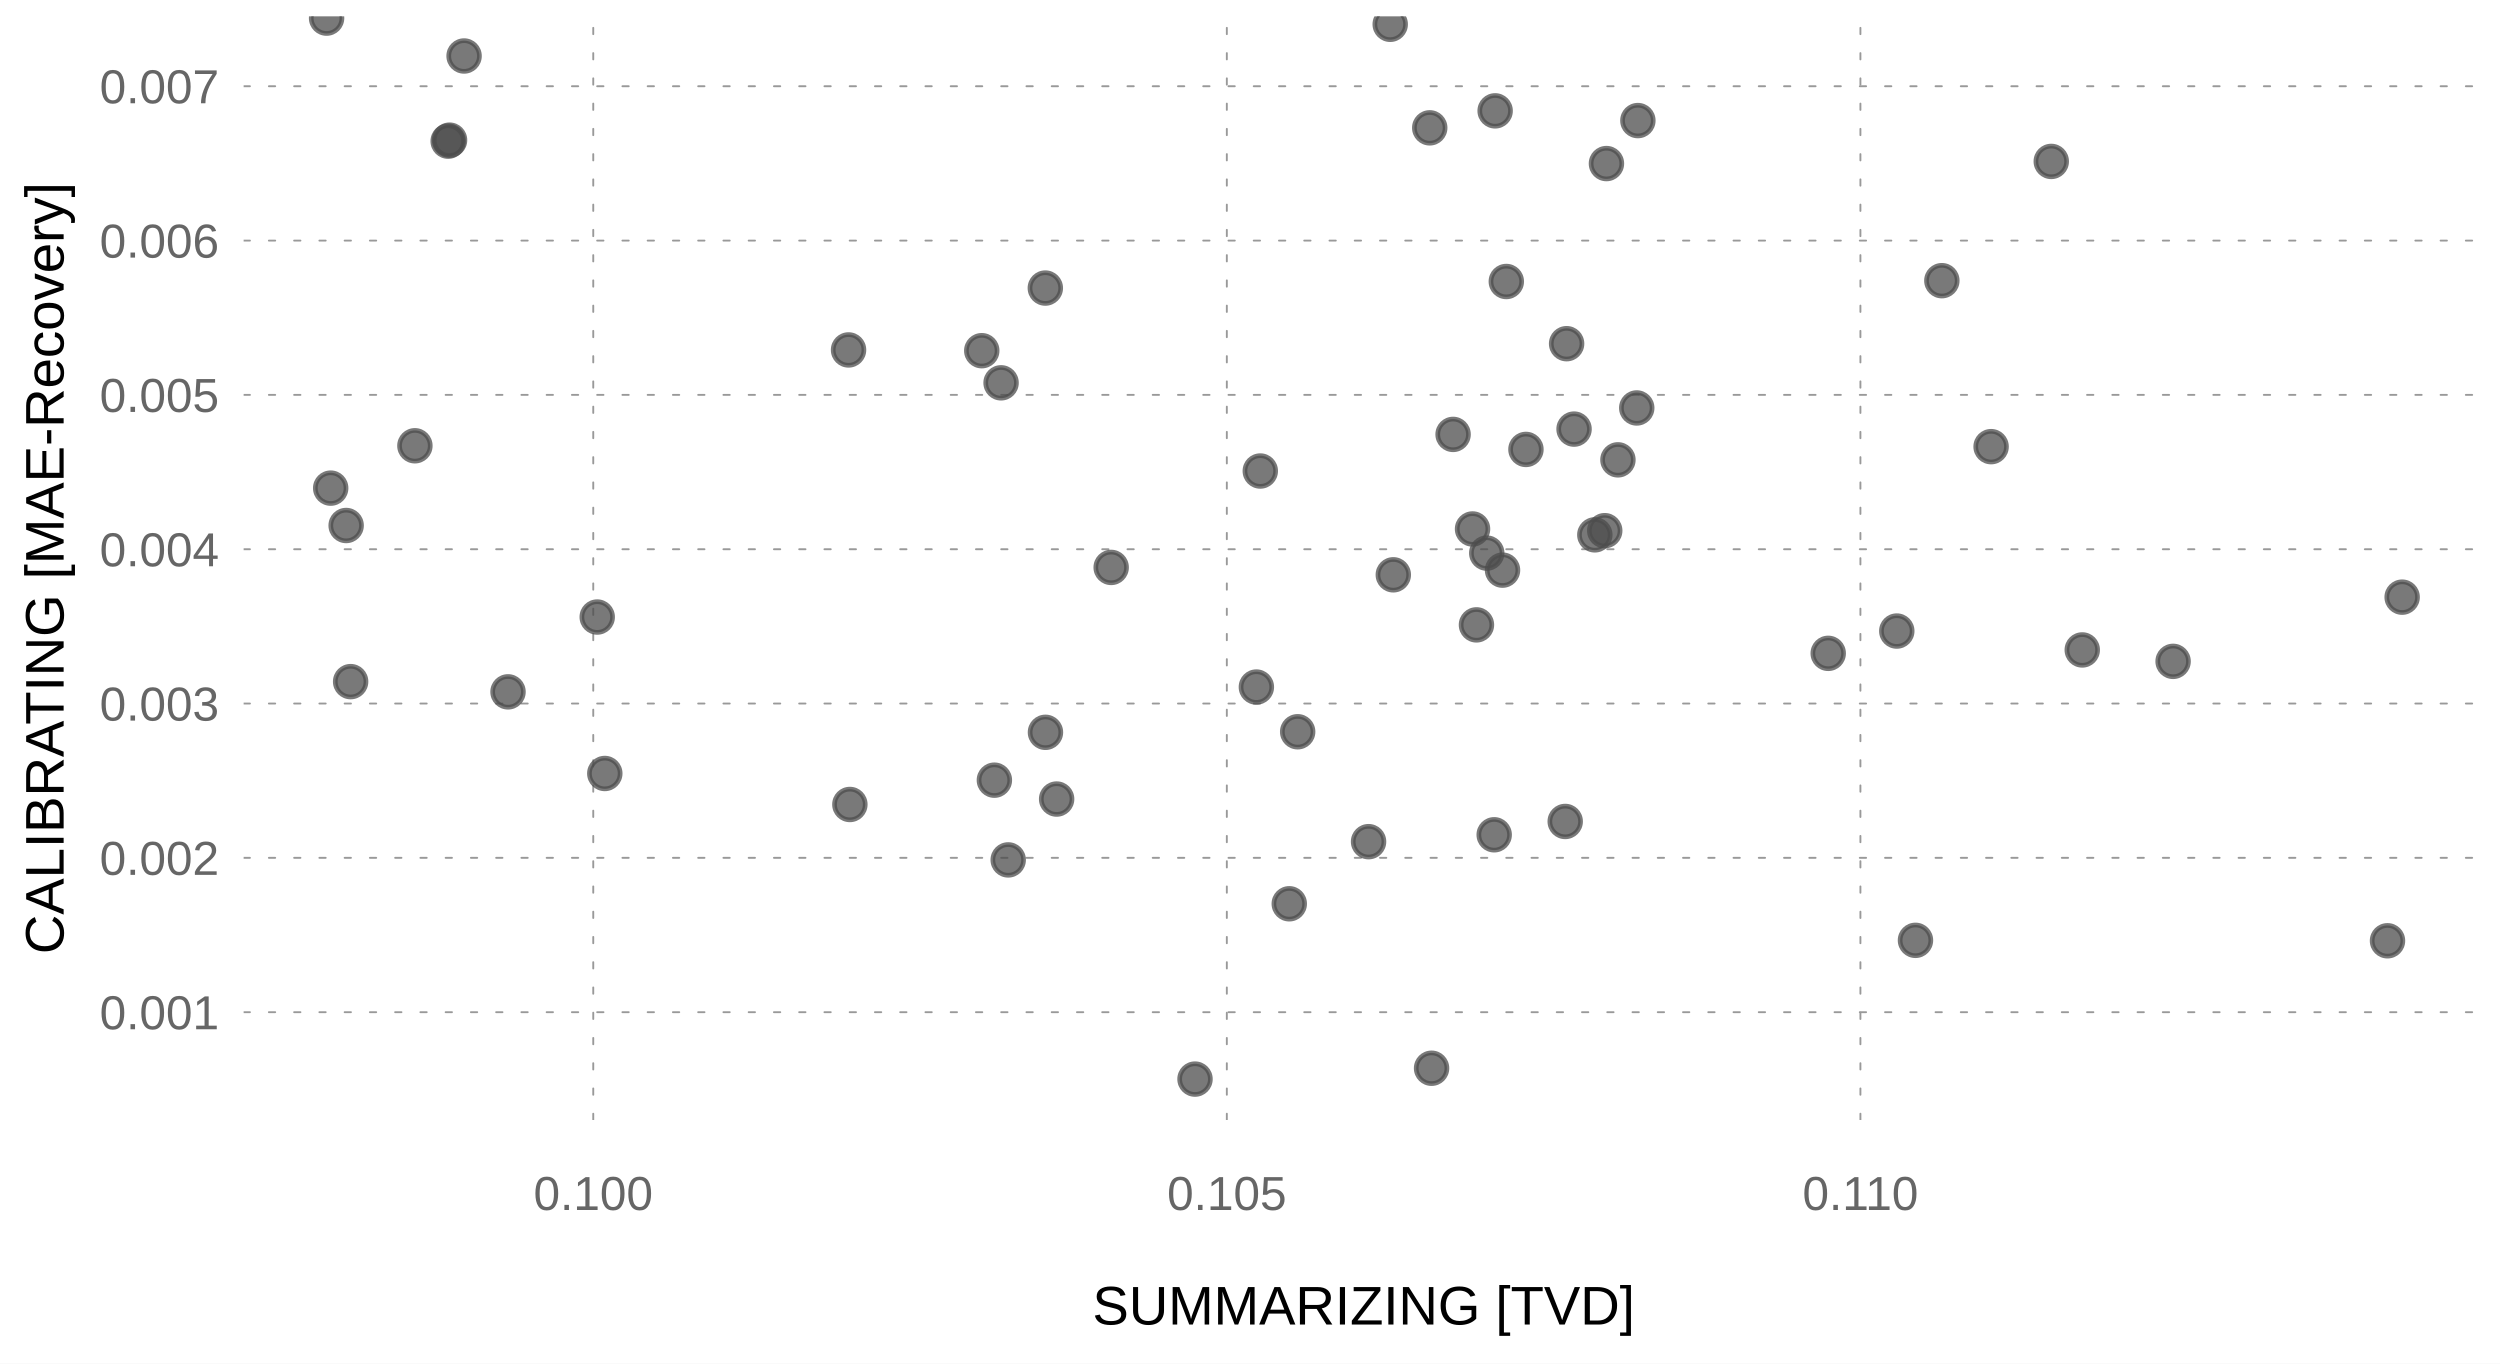
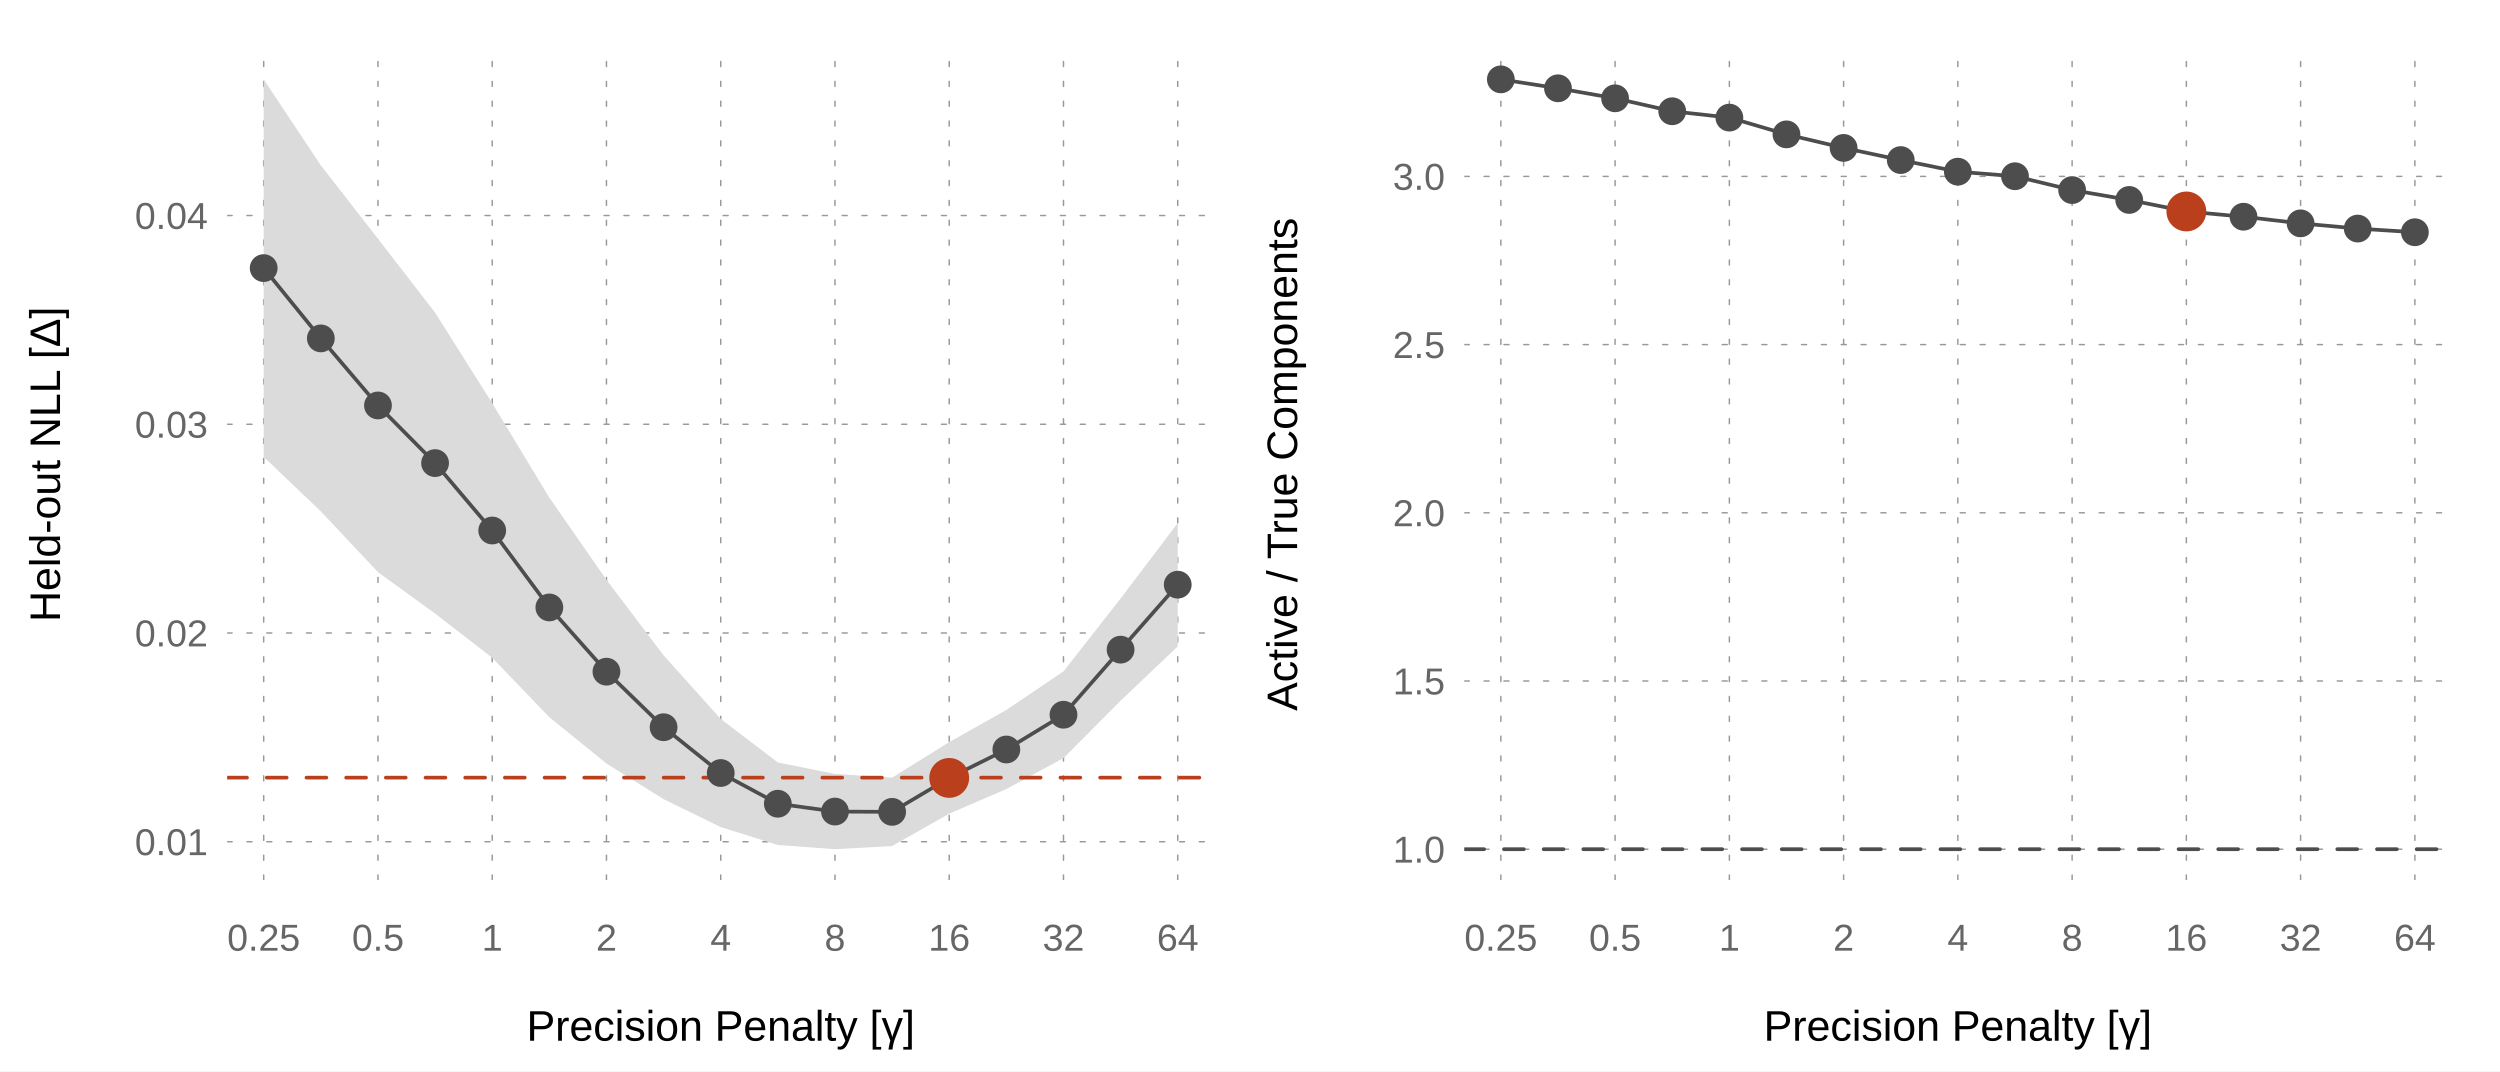
- <svg xmlns="http://www.w3.org/2000/svg" width="396.00pt" height="216.00pt" viewBox="0 0 396.00 216.00">
+ <svg xmlns="http://www.w3.org/2000/svg" width="504.00pt" height="216.00pt" viewBox="0 0 504.00 216.00">
  <g class="svglite">
    <defs>
      <style type="text/css">
    .svglite line, .svglite polyline, .svglite polygon, .svglite path, .svglite rect, .svglite circle {
      fill: none;
      stroke: #000000;
      stroke-linecap: round;
      stroke-linejoin: round;
      stroke-miterlimit: 10.00;
    }
    .svglite text {
      white-space: pre;
    }
    .svglite g.glyphgroup path {
      fill: inherit;
      stroke: none;
    }
  </style>
    </defs>
    <rect width="100%" height="100%" style="stroke: none; fill: #FFFFFF;" />
    <defs>
-       <clipPath id="cpMC4wMHwzOTYuMDB8MC4wMHwyMTYuMDA=">
-         <rect x="0.00" y="0.00" width="396.00" height="216.00" />
+       <clipPath id="cpMC4wMHw1MDQuMDB8MC4wMHwyMTYuMDA=">
+         <rect x="0.00" y="0.00" width="504.00" height="216.00" />
      </clipPath>
    </defs>
-     <g clip-path="url(#cpMC4wMHwzOTYuMDB8MC4wMHwyMTYuMDA=)">
+     <g clip-path="url(#cpMC4wMHw1MDQuMDB8MC4wMHwyMTYuMDA=)">
</g>
    <defs>
-       <clipPath id="cpMzguNTl8MzkzLjQxfDIuNTl8MTc3LjQx">
-         <rect x="38.59" y="2.59" width="354.82" height="174.82" />
+       <clipPath id="cpNDUuNzl8MjQ0LjgwfDkuNzl8MTc3LjQx">
+         <rect x="45.79" y="9.79" width="199.01" height="167.62" />
      </clipPath>
    </defs>
-     <g clip-path="url(#cpMzguNTl8MzkzLjQxfDIuNTl8MTc3LjQx)">
-       <line x1="38.59" y1="160.33" x2="393.41" y2="160.33" style="stroke-width: 0.30; stroke: #999999; stroke-dasharray: 1.00,3.00;" />
-       <line x1="38.59" y1="135.88" x2="393.41" y2="135.88" style="stroke-width: 0.30; stroke: #999999; stroke-dasharray: 1.00,3.00;" />
-       <line x1="38.59" y1="111.44" x2="393.41" y2="111.44" style="stroke-width: 0.30; stroke: #999999; stroke-dasharray: 1.00,3.00;" />
-       <line x1="38.59" y1="87.00" x2="393.41" y2="87.00" style="stroke-width: 0.30; stroke: #999999; stroke-dasharray: 1.00,3.00;" />
-       <line x1="38.59" y1="62.55" x2="393.41" y2="62.55" style="stroke-width: 0.30; stroke: #999999; stroke-dasharray: 1.00,3.00;" />
-       <line x1="38.59" y1="38.11" x2="393.41" y2="38.11" style="stroke-width: 0.30; stroke: #999999; stroke-dasharray: 1.00,3.00;" />
-       <line x1="38.59" y1="13.66" x2="393.41" y2="13.66" style="stroke-width: 0.30; stroke: #999999; stroke-dasharray: 1.00,3.00;" />
-       <line x1="93.97" y1="177.41" x2="93.97" y2="2.59" style="stroke-width: 0.30; stroke: #999999; stroke-dasharray: 1.00,3.00;" />
-       <line x1="194.33" y1="177.41" x2="194.33" y2="2.59" style="stroke-width: 0.30; stroke: #999999; stroke-dasharray: 1.00,3.00;" />
-       <line x1="294.69" y1="177.41" x2="294.69" y2="2.59" style="stroke-width: 0.30; stroke: #999999; stroke-dasharray: 1.00,3.00;" />
-       <circle cx="134.62" cy="127.43" r="2.43" style="stroke-width: 0.75; stroke: #4D4D4D; stroke-opacity: 0.75; fill: #4D4D4D; fill-opacity: 0.75;" />
-       <circle cx="157.51" cy="123.58" r="2.43" style="stroke-width: 0.75; stroke: #4D4D4D; stroke-opacity: 0.75; fill: #4D4D4D; fill-opacity: 0.75;" />
-       <circle cx="167.37" cy="126.57" r="2.43" style="stroke-width: 0.75; stroke: #4D4D4D; stroke-opacity: 0.75; fill: #4D4D4D; fill-opacity: 0.75;" />
-       <circle cx="159.70" cy="136.21" r="2.43" style="stroke-width: 0.75; stroke: #4D4D4D; stroke-opacity: 0.75; fill: #4D4D4D; fill-opacity: 0.75;" />
-       <circle cx="165.60" cy="116.00" r="2.43" style="stroke-width: 0.75; stroke: #4D4D4D; stroke-opacity: 0.75; fill: #4D4D4D; fill-opacity: 0.75;" />
-       <circle cx="176.01" cy="89.88" r="2.43" style="stroke-width: 0.75; stroke: #4D4D4D; stroke-opacity: 0.75; fill: #4D4D4D; fill-opacity: 0.75;" />
-       <circle cx="189.29" cy="170.93" r="2.43" style="stroke-width: 0.75; stroke: #4D4D4D; stroke-opacity: 0.75; fill: #4D4D4D; fill-opacity: 0.75;" />
-       <circle cx="378.18" cy="149.02" r="2.43" style="stroke-width: 0.75; stroke: #4D4D4D; stroke-opacity: 0.75; fill: #4D4D4D; fill-opacity: 0.75;" />
-       <circle cx="199.01" cy="108.83" r="2.43" style="stroke-width: 0.75; stroke: #4D4D4D; stroke-opacity: 0.75; fill: #4D4D4D; fill-opacity: 0.75;" />
-       <circle cx="344.22" cy="104.76" r="2.43" style="stroke-width: 0.75; stroke: #4D4D4D; stroke-opacity: 0.75; fill: #4D4D4D; fill-opacity: 0.75;" />
-       <circle cx="199.63" cy="74.61" r="2.43" style="stroke-width: 0.75; stroke: #4D4D4D; stroke-opacity: 0.75; fill: #4D4D4D; fill-opacity: 0.75;" />
-       <circle cx="205.55" cy="115.91" r="2.43" style="stroke-width: 0.75; stroke: #4D4D4D; stroke-opacity: 0.75; fill: #4D4D4D; fill-opacity: 0.75;" />
-       <circle cx="216.78" cy="133.32" r="2.43" style="stroke-width: 0.75; stroke: #4D4D4D; stroke-opacity: 0.75; fill: #4D4D4D; fill-opacity: 0.75;" />
-       <circle cx="230.17" cy="68.81" r="2.43" style="stroke-width: 0.75; stroke: #4D4D4D; stroke-opacity: 0.75; fill: #4D4D4D; fill-opacity: 0.75;" />
-       <circle cx="300.45" cy="99.96" r="2.43" style="stroke-width: 0.75; stroke: #4D4D4D; stroke-opacity: 0.75; fill: #4D4D4D; fill-opacity: 0.75;" />
-       <circle cx="220.70" cy="91.05" r="2.43" style="stroke-width: 0.75; stroke: #4D4D4D; stroke-opacity: 0.75; fill: #4D4D4D; fill-opacity: 0.75;" />
-       <circle cx="445.52" cy="103.71" r="2.43" style="stroke-width: 0.75; stroke: #4D4D4D; stroke-opacity: 0.75; fill: #4D4D4D; fill-opacity: 0.75;" />
-       <circle cx="220.21" cy="3.85" r="2.43" style="stroke-width: 0.75; stroke: #4D4D4D; stroke-opacity: 0.75; fill: #4D4D4D; fill-opacity: 0.75;" />
-       <circle cx="226.47" cy="20.25" r="2.43" style="stroke-width: 0.75; stroke: #4D4D4D; stroke-opacity: 0.75; fill: #4D4D4D; fill-opacity: 0.75;" />
-       <circle cx="204.22" cy="143.16" r="2.43" style="stroke-width: 0.75; stroke: #4D4D4D; stroke-opacity: 0.75; fill: #4D4D4D; fill-opacity: 0.75;" />
-       <circle cx="158.57" cy="60.64" r="2.43" style="stroke-width: 0.75; stroke: #4D4D4D; stroke-opacity: 0.75; fill: #4D4D4D; fill-opacity: 0.75;" />
-       <circle cx="471.44" cy="127.86" r="2.43" style="stroke-width: 0.75; stroke: #4D4D4D; stroke-opacity: 0.75; fill: #4D4D4D; fill-opacity: 0.75;" />
-       <circle cx="233.87" cy="98.98" r="2.43" style="stroke-width: 0.75; stroke: #4D4D4D; stroke-opacity: 0.75; fill: #4D4D4D; fill-opacity: 0.75;" />
-       <circle cx="380.50" cy="94.59" r="2.43" style="stroke-width: 0.75; stroke: #4D4D4D; stroke-opacity: 0.75; fill: #4D4D4D; fill-opacity: 0.75;" />
-       <circle cx="233.25" cy="83.79" r="2.43" style="stroke-width: 0.75; stroke: #4D4D4D; stroke-opacity: 0.75; fill: #4D4D4D; fill-opacity: 0.75;" />
-       <circle cx="165.58" cy="45.63" r="2.43" style="stroke-width: 0.75; stroke: #4D4D4D; stroke-opacity: 0.75; fill: #4D4D4D; fill-opacity: 0.75;" />
-       <circle cx="134.41" cy="55.43" r="2.43" style="stroke-width: 0.75; stroke: #4D4D4D; stroke-opacity: 0.75; fill: #4D4D4D; fill-opacity: 0.75;" />
-       <circle cx="94.60" cy="97.74" r="2.43" style="stroke-width: 0.75; stroke: #4D4D4D; stroke-opacity: 0.75; fill: #4D4D4D; fill-opacity: 0.75;" />
-       <circle cx="329.83" cy="102.95" r="2.43" style="stroke-width: 0.75; stroke: #4D4D4D; stroke-opacity: 0.75; fill: #4D4D4D; fill-opacity: 0.75;" />
-       <circle cx="303.41" cy="148.95" r="2.43" style="stroke-width: 0.75; stroke: #4D4D4D; stroke-opacity: 0.75; fill: #4D4D4D; fill-opacity: 0.75;" />
-       <circle cx="324.92" cy="25.57" r="2.43" style="stroke-width: 0.75; stroke: #4D4D4D; stroke-opacity: 0.75; fill: #4D4D4D; fill-opacity: 0.75;" />
-       <circle cx="241.71" cy="71.19" r="2.43" style="stroke-width: 0.75; stroke: #4D4D4D; stroke-opacity: 0.75; fill: #4D4D4D; fill-opacity: 0.75;" />
-       <circle cx="248.15" cy="54.44" r="2.43" style="stroke-width: 0.75; stroke: #4D4D4D; stroke-opacity: 0.75; fill: #4D4D4D; fill-opacity: 0.75;" />
-       <circle cx="95.80" cy="122.52" r="2.43" style="stroke-width: 0.75; stroke: #4D4D4D; stroke-opacity: 0.75; fill: #4D4D4D; fill-opacity: 0.75;" />
-       <circle cx="65.72" cy="70.61" r="2.43" style="stroke-width: 0.75; stroke: #4D4D4D; stroke-opacity: 0.75; fill: #4D4D4D; fill-opacity: 0.75;" />
-       <circle cx="226.76" cy="169.21" r="2.43" style="stroke-width: 0.75; stroke: #4D4D4D; stroke-opacity: 0.75; fill: #4D4D4D; fill-opacity: 0.75;" />
-       <circle cx="249.33" cy="67.97" r="2.43" style="stroke-width: 0.75; stroke: #4D4D4D; stroke-opacity: 0.75; fill: #4D4D4D; fill-opacity: 0.75;" />
-       <circle cx="289.59" cy="103.49" r="2.43" style="stroke-width: 0.75; stroke: #4D4D4D; stroke-opacity: 0.75; fill: #4D4D4D; fill-opacity: 0.75;" />
-       <circle cx="247.93" cy="130.12" r="2.43" style="stroke-width: 0.75; stroke: #4D4D4D; stroke-opacity: 0.75; fill: #4D4D4D; fill-opacity: 0.75;" />
-       <circle cx="254.46" cy="25.91" r="2.43" style="stroke-width: 0.75; stroke: #4D4D4D; stroke-opacity: 0.75; fill: #4D4D4D; fill-opacity: 0.75;" />
-       <circle cx="80.47" cy="109.59" r="2.43" style="stroke-width: 0.75; stroke: #4D4D4D; stroke-opacity: 0.75; fill: #4D4D4D; fill-opacity: 0.75;" />
-       <circle cx="54.83" cy="83.24" r="2.43" style="stroke-width: 0.75; stroke: #4D4D4D; stroke-opacity: 0.75; fill: #4D4D4D; fill-opacity: 0.75;" />
-       <circle cx="315.39" cy="70.75" r="2.43" style="stroke-width: 0.75; stroke: #4D4D4D; stroke-opacity: 0.75; fill: #4D4D4D; fill-opacity: 0.75;" />
-       <circle cx="254.19" cy="84.06" r="2.43" style="stroke-width: 0.75; stroke: #4D4D4D; stroke-opacity: 0.75; fill: #4D4D4D; fill-opacity: 0.75;" />
-       <circle cx="401.63" cy="10.81" r="2.43" style="stroke-width: 0.75; stroke: #4D4D4D; stroke-opacity: 0.75; fill: #4D4D4D; fill-opacity: 0.75;" />
-       <circle cx="252.62" cy="84.72" r="2.43" style="stroke-width: 0.75; stroke: #4D4D4D; stroke-opacity: 0.75; fill: #4D4D4D; fill-opacity: 0.75;" />
-       <circle cx="259.44" cy="19.10" r="2.43" style="stroke-width: 0.75; stroke: #4D4D4D; stroke-opacity: 0.75; fill: #4D4D4D; fill-opacity: 0.75;" />
-       <circle cx="73.51" cy="8.87" r="2.43" style="stroke-width: 0.75; stroke: #4D4D4D; stroke-opacity: 0.75; fill: #4D4D4D; fill-opacity: 0.75;" />
-       <circle cx="51.73" cy="2.87" r="2.43" style="stroke-width: 0.75; stroke: #4D4D4D; stroke-opacity: 0.75; fill: #4D4D4D; fill-opacity: 0.75;" />
-       <circle cx="235.50" cy="87.61" r="2.43" style="stroke-width: 0.75; stroke: #4D4D4D; stroke-opacity: 0.75; fill: #4D4D4D; fill-opacity: 0.75;" />
-       <circle cx="238.00" cy="90.31" r="2.43" style="stroke-width: 0.75; stroke: #4D4D4D; stroke-opacity: 0.75; fill: #4D4D4D; fill-opacity: 0.75;" />
-       <circle cx="307.59" cy="44.46" r="2.43" style="stroke-width: 0.75; stroke: #4D4D4D; stroke-opacity: 0.75; fill: #4D4D4D; fill-opacity: 0.75;" />
-       <circle cx="256.28" cy="72.84" r="2.43" style="stroke-width: 0.75; stroke: #4D4D4D; stroke-opacity: 0.75; fill: #4D4D4D; fill-opacity: 0.75;" />
-       <circle cx="155.51" cy="55.55" r="2.43" style="stroke-width: 0.75; stroke: #4D4D4D; stroke-opacity: 0.75; fill: #4D4D4D; fill-opacity: 0.75;" />
-       <circle cx="70.99" cy="22.36" r="2.43" style="stroke-width: 0.75; stroke: #4D4D4D; stroke-opacity: 0.75; fill: #4D4D4D; fill-opacity: 0.75;" />
-       <circle cx="52.38" cy="77.32" r="2.43" style="stroke-width: 0.75; stroke: #4D4D4D; stroke-opacity: 0.75; fill: #4D4D4D; fill-opacity: 0.75;" />
-       <circle cx="238.60" cy="44.59" r="2.43" style="stroke-width: 0.75; stroke: #4D4D4D; stroke-opacity: 0.75; fill: #4D4D4D; fill-opacity: 0.75;" />
-       <circle cx="236.68" cy="132.23" r="2.43" style="stroke-width: 0.75; stroke: #4D4D4D; stroke-opacity: 0.75; fill: #4D4D4D; fill-opacity: 0.75;" />
-       <circle cx="236.83" cy="17.56" r="2.43" style="stroke-width: 0.75; stroke: #4D4D4D; stroke-opacity: 0.75; fill: #4D4D4D; fill-opacity: 0.75;" />
-       <circle cx="259.26" cy="64.62" r="2.43" style="stroke-width: 0.75; stroke: #4D4D4D; stroke-opacity: 0.75; fill: #4D4D4D; fill-opacity: 0.75;" />
-       <circle cx="121.84" cy="-13.18" r="2.43" style="stroke-width: 0.75; stroke: #4D4D4D; stroke-opacity: 0.75; fill: #4D4D4D; fill-opacity: 0.75;" />
-       <circle cx="71.21" cy="22.20" r="2.43" style="stroke-width: 0.75; stroke: #4D4D4D; stroke-opacity: 0.75; fill: #4D4D4D; fill-opacity: 0.75;" />
-       <circle cx="55.54" cy="107.97" r="2.43" style="stroke-width: 0.75; stroke: #4D4D4D; stroke-opacity: 0.75; fill: #4D4D4D; fill-opacity: 0.75;" />
+     <g clip-path="url(#cpNDUuNzl8MjQ0LjgwfDkuNzl8MTc3LjQx)">
+       <line x1="53.16" y1="177.41" x2="53.16" y2="9.79" style="stroke-width: 0.30; stroke: #999999; stroke-dasharray: 1.00,3.00;" />
+       <line x1="76.20" y1="177.41" x2="76.20" y2="9.79" style="stroke-width: 0.30; stroke: #999999; stroke-dasharray: 1.00,3.00;" />
+       <line x1="99.23" y1="177.41" x2="99.23" y2="9.79" style="stroke-width: 0.30; stroke: #999999; stroke-dasharray: 1.00,3.00;" />
+       <line x1="122.26" y1="177.41" x2="122.26" y2="9.79" style="stroke-width: 0.30; stroke: #999999; stroke-dasharray: 1.00,3.00;" />
+       <line x1="145.30" y1="177.41" x2="145.30" y2="9.79" style="stroke-width: 0.30; stroke: #999999; stroke-dasharray: 1.00,3.00;" />
+       <line x1="168.33" y1="177.41" x2="168.33" y2="9.79" style="stroke-width: 0.30; stroke: #999999; stroke-dasharray: 1.00,3.00;" />
+       <line x1="191.36" y1="177.41" x2="191.36" y2="9.79" style="stroke-width: 0.30; stroke: #999999; stroke-dasharray: 1.00,3.00;" />
+       <line x1="214.40" y1="177.41" x2="214.40" y2="9.79" style="stroke-width: 0.30; stroke: #999999; stroke-dasharray: 1.00,3.00;" />
+       <line x1="237.43" y1="177.41" x2="237.43" y2="9.79" style="stroke-width: 0.30; stroke: #999999; stroke-dasharray: 1.00,3.00;" />
+       <line x1="45.79" y1="169.69" x2="244.80" y2="169.69" style="stroke-width: 0.30; stroke: #999999; stroke-dasharray: 1.00,3.00;" />
+       <line x1="45.79" y1="127.61" x2="244.80" y2="127.61" style="stroke-width: 0.30; stroke: #999999; stroke-dasharray: 1.00,3.00;" />
+       <line x1="45.79" y1="85.53" x2="244.80" y2="85.53" style="stroke-width: 0.30; stroke: #999999; stroke-dasharray: 1.00,3.00;" />
+       <line x1="45.79" y1="43.45" x2="244.80" y2="43.45" style="stroke-width: 0.30; stroke: #999999; stroke-dasharray: 1.00,3.00;" />
+       <polygon points="53.16,92.11 64.68,103.09 76.20,115.35 87.71,123.69 99.23,132.61 110.75,144.59 122.26,153.93 133.78,161.11 145.30,166.74 156.81,170.35 168.33,171.20 179.85,170.56 191.36,164.04 202.88,159.07 214.40,152.83 225.91,141.27 237.43,130.31 237.43,105.44 225.91,120.66 214.40,135.35 202.88,143.12 191.36,149.61 179.85,156.77 168.33,156.02 156.81,153.71 145.30,144.94 133.78,132.11 122.26,116.89 110.75,100.33 99.23,81.28 87.71,63.02 76.20,48.13 64.68,33.34 53.16,16.00 " style="stroke-width: 0.75; stroke: none; fill: #DBDBDB;" />
+       <line x1="45.79" y1="156.77" x2="244.80" y2="156.77" style="stroke-width: 0.75; stroke: #BA3F1D; stroke-dasharray: 4.00,4.00;" />
+       <polyline points="53.16,54.05 64.68,68.22 76.20,81.74 87.71,93.36 99.23,106.95 110.75,122.46 122.26,135.41 133.78,146.61 145.30,155.84 156.81,162.03 168.33,163.61 179.85,163.67 191.36,156.83 202.88,151.10 214.40,144.09 225.91,130.97 237.43,117.87 " style="stroke-width: 0.75; stroke: #4D4D4D;" />
+       <circle cx="53.16" cy="54.05" r="2.43" style="stroke-width: 0.75; stroke: #4D4D4D; fill: #4D4D4D;" />
+       <circle cx="64.68" cy="68.22" r="2.43" style="stroke-width: 0.75; stroke: #4D4D4D; fill: #4D4D4D;" />
+       <circle cx="76.20" cy="81.74" r="2.43" style="stroke-width: 0.75; stroke: #4D4D4D; fill: #4D4D4D;" />
+       <circle cx="87.71" cy="93.36" r="2.43" style="stroke-width: 0.75; stroke: #4D4D4D; fill: #4D4D4D;" />
+       <circle cx="99.23" cy="106.95" r="2.43" style="stroke-width: 0.75; stroke: #4D4D4D; fill: #4D4D4D;" />
+       <circle cx="110.75" cy="122.46" r="2.43" style="stroke-width: 0.75; stroke: #4D4D4D; fill: #4D4D4D;" />
+       <circle cx="122.26" cy="135.41" r="2.43" style="stroke-width: 0.75; stroke: #4D4D4D; fill: #4D4D4D;" />
+       <circle cx="133.78" cy="146.61" r="2.43" style="stroke-width: 0.75; stroke: #4D4D4D; fill: #4D4D4D;" />
+       <circle cx="145.30" cy="155.84" r="2.43" style="stroke-width: 0.75; stroke: #4D4D4D; fill: #4D4D4D;" />
+       <circle cx="156.81" cy="162.03" r="2.43" style="stroke-width: 0.75; stroke: #4D4D4D; fill: #4D4D4D;" />
+       <circle cx="168.33" cy="163.61" r="2.43" style="stroke-width: 0.75; stroke: #4D4D4D; fill: #4D4D4D;" />
+       <circle cx="179.85" cy="163.67" r="2.43" style="stroke-width: 0.75; stroke: #4D4D4D; fill: #4D4D4D;" />
+       <circle cx="191.36" cy="156.83" r="2.43" style="stroke-width: 0.75; stroke: #4D4D4D; fill: #4D4D4D;" />
+       <circle cx="202.88" cy="151.10" r="2.43" style="stroke-width: 0.75; stroke: #4D4D4D; fill: #4D4D4D;" />
+       <circle cx="214.40" cy="144.09" r="2.43" style="stroke-width: 0.75; stroke: #4D4D4D; fill: #4D4D4D;" />
+       <circle cx="225.91" cy="130.97" r="2.43" style="stroke-width: 0.75; stroke: #4D4D4D; fill: #4D4D4D;" />
+       <circle cx="237.43" cy="117.87" r="2.43" style="stroke-width: 0.75; stroke: #4D4D4D; fill: #4D4D4D;" />
+       <circle cx="191.36" cy="156.83" r="3.64" style="stroke-width: 0.75; stroke: #BA3F1D; fill: #BA3F1D;" />
    </g>
-     <g clip-path="url(#cpMC4wMHwzOTYuMDB8MC4wMHwyMTYuMDA=)">
-       <text x="93.97" y="191.66" text-anchor="middle" style="font-size: 7.56px;fill: #666666; font-family: &quot;Arial&quot;;" textLength="18.91px" lengthAdjust="spacingAndGlyphs">0.100</text>
-       <text x="194.33" y="191.66" text-anchor="middle" style="font-size: 7.56px;fill: #666666; font-family: &quot;Arial&quot;;" textLength="18.91px" lengthAdjust="spacingAndGlyphs">0.105</text>
-       <text x="294.69" y="191.66" text-anchor="middle" style="font-size: 7.56px;fill: #666666; font-family: &quot;Arial&quot;;" textLength="18.34px" lengthAdjust="spacingAndGlyphs">0.110</text>
-       <text x="34.70" y="163.03" text-anchor="end" style="font-size: 7.56px;fill: #666666; font-family: &quot;Arial&quot;;" textLength="18.91px" lengthAdjust="spacingAndGlyphs">0.001</text>
-       <text x="34.70" y="138.58" text-anchor="end" style="font-size: 7.56px;fill: #666666; font-family: &quot;Arial&quot;;" textLength="18.91px" lengthAdjust="spacingAndGlyphs">0.002</text>
-       <text x="34.70" y="114.14" text-anchor="end" style="font-size: 7.56px;fill: #666666; font-family: &quot;Arial&quot;;" textLength="18.91px" lengthAdjust="spacingAndGlyphs">0.003</text>
-       <text x="34.70" y="89.70" text-anchor="end" style="font-size: 7.56px;fill: #666666; font-family: &quot;Arial&quot;;" textLength="18.91px" lengthAdjust="spacingAndGlyphs">0.004</text>
-       <text x="34.70" y="65.25" text-anchor="end" style="font-size: 7.56px;fill: #666666; font-family: &quot;Arial&quot;;" textLength="18.91px" lengthAdjust="spacingAndGlyphs">0.005</text>
-       <text x="34.70" y="40.81" text-anchor="end" style="font-size: 7.56px;fill: #666666; font-family: &quot;Arial&quot;;" textLength="18.91px" lengthAdjust="spacingAndGlyphs">0.006</text>
-       <text x="34.70" y="16.36" text-anchor="end" style="font-size: 7.56px;fill: #666666; font-family: &quot;Arial&quot;;" textLength="18.91px" lengthAdjust="spacingAndGlyphs">0.007</text>
+     <g clip-path="url(#cpMC4wMHw1MDQuMDB8MC4wMHwyMTYuMDA=)">
+       <text x="53.16" y="191.66" text-anchor="middle" style="font-size: 7.56px;fill: #666666; font-family: &quot;Arial&quot;;" textLength="14.70px" lengthAdjust="spacingAndGlyphs">0.25</text>
+       <text x="76.20" y="191.66" text-anchor="middle" style="font-size: 7.56px;fill: #666666; font-family: &quot;Arial&quot;;" textLength="10.50px" lengthAdjust="spacingAndGlyphs">0.5</text>
+       <text x="99.23" y="191.66" text-anchor="middle" style="font-size: 7.56px;fill: #666666; font-family: &quot;Arial&quot;;" textLength="4.20px" lengthAdjust="spacingAndGlyphs">1</text>
+       <text x="122.26" y="191.66" text-anchor="middle" style="font-size: 7.56px;fill: #666666; font-family: &quot;Arial&quot;;" textLength="4.20px" lengthAdjust="spacingAndGlyphs">2</text>
+       <text x="145.30" y="191.66" text-anchor="middle" style="font-size: 7.56px;fill: #666666; font-family: &quot;Arial&quot;;" textLength="4.20px" lengthAdjust="spacingAndGlyphs">4</text>
+       <text x="168.33" y="191.66" text-anchor="middle" style="font-size: 7.56px;fill: #666666; font-family: &quot;Arial&quot;;" textLength="4.20px" lengthAdjust="spacingAndGlyphs">8</text>
+       <text x="191.36" y="191.66" text-anchor="middle" style="font-size: 7.56px;fill: #666666; font-family: &quot;Arial&quot;;" textLength="8.41px" lengthAdjust="spacingAndGlyphs">16</text>
+       <text x="214.40" y="191.66" text-anchor="middle" style="font-size: 7.56px;fill: #666666; font-family: &quot;Arial&quot;;" textLength="8.41px" lengthAdjust="spacingAndGlyphs">32</text>
+       <text x="237.43" y="191.66" text-anchor="middle" style="font-size: 7.56px;fill: #666666; font-family: &quot;Arial&quot;;" textLength="8.41px" lengthAdjust="spacingAndGlyphs">64</text>
+       <text x="41.90" y="172.39" text-anchor="end" style="font-size: 7.56px;fill: #666666; font-family: &quot;Arial&quot;;" textLength="14.70px" lengthAdjust="spacingAndGlyphs">0.01</text>
+       <text x="41.90" y="130.31" text-anchor="end" style="font-size: 7.56px;fill: #666666; font-family: &quot;Arial&quot;;" textLength="14.70px" lengthAdjust="spacingAndGlyphs">0.02</text>
+       <text x="41.90" y="88.23" text-anchor="end" style="font-size: 7.56px;fill: #666666; font-family: &quot;Arial&quot;;" textLength="14.70px" lengthAdjust="spacingAndGlyphs">0.03</text>
+       <text x="41.90" y="46.15" text-anchor="end" style="font-size: 7.56px;fill: #666666; font-family: &quot;Arial&quot;;" textLength="14.70px" lengthAdjust="spacingAndGlyphs">0.04</text>
    </g>
    <defs>
-       <clipPath id="cpMi41OXwzOTMuNDF8Mi41OXwyMTMuNDE=">
-         <rect x="2.59" y="2.59" width="390.82" height="210.82" />
+       <clipPath id="cpMi41OXwyNTIuMDB8Mi41OXwyMTMuNDE=">
+         <rect x="2.59" y="2.59" width="249.41" height="210.82" />
      </clipPath>
    </defs>
-     <g clip-path="url(#cpMi41OXwzOTMuNDF8Mi41OXwyMTMuNDE=)">
-       <text x="216.00" y="209.81" text-anchor="middle" style="font-size: 8.64px; font-family: &quot;Arial&quot;;" textLength="85.75px" lengthAdjust="spacingAndGlyphs">SUMMARIZING [TVD]</text>
-       <text transform="translate(10.08,90.00) rotate(-90)" text-anchor="middle" style="font-size: 8.64px; font-family: &quot;Arial&quot;;" textLength="122.03px" lengthAdjust="spacingAndGlyphs">CALIBRATING [MAE-Recovery]</text>
+     <g clip-path="url(#cpMi41OXwyNTIuMDB8Mi41OXwyMTMuNDE=)">
+       <text x="145.30" y="209.81" text-anchor="middle" style="font-size: 8.64px; font-family: &quot;Arial&quot;;" textLength="78.12px" lengthAdjust="spacingAndGlyphs">Precision Penalty [γ]</text>
+       <text transform="translate(12.10,93.60) rotate(-90)" text-anchor="middle" style="font-size: 8.64px; font-family: &quot;Arial&quot;;" textLength="63.45px" lengthAdjust="spacingAndGlyphs">Held-out NLL [Δ]</text>
+     </g>
+     <defs>
+       <clipPath id="cpMjk1LjIwfDQ5NC4yMXw5Ljc5fDE3Ny40MQ==">
+         <rect x="295.20" y="9.79" width="199.01" height="167.62" />
+       </clipPath>
+     </defs>
+     <g clip-path="url(#cpMjk1LjIwfDQ5NC4yMXw5Ljc5fDE3Ny40MQ==)">
+       <line x1="302.57" y1="177.41" x2="302.57" y2="9.79" style="stroke-width: 0.30; stroke: #999999; stroke-dasharray: 1.00,3.00;" />
+       <line x1="325.60" y1="177.41" x2="325.60" y2="9.79" style="stroke-width: 0.30; stroke: #999999; stroke-dasharray: 1.00,3.00;" />
+       <line x1="348.64" y1="177.41" x2="348.64" y2="9.79" style="stroke-width: 0.30; stroke: #999999; stroke-dasharray: 1.00,3.00;" />
+       <line x1="371.67" y1="177.41" x2="371.67" y2="9.79" style="stroke-width: 0.30; stroke: #999999; stroke-dasharray: 1.00,3.00;" />
+       <line x1="394.70" y1="177.41" x2="394.70" y2="9.79" style="stroke-width: 0.30; stroke: #999999; stroke-dasharray: 1.00,3.00;" />
+       <line x1="417.74" y1="177.41" x2="417.74" y2="9.79" style="stroke-width: 0.30; stroke: #999999; stroke-dasharray: 1.00,3.00;" />
+       <line x1="440.77" y1="177.41" x2="440.77" y2="9.79" style="stroke-width: 0.30; stroke: #999999; stroke-dasharray: 1.00,3.00;" />
+       <line x1="463.80" y1="177.41" x2="463.80" y2="9.79" style="stroke-width: 0.30; stroke: #999999; stroke-dasharray: 1.00,3.00;" />
+       <line x1="486.84" y1="177.41" x2="486.84" y2="9.79" style="stroke-width: 0.30; stroke: #999999; stroke-dasharray: 1.00,3.00;" />
+       <line x1="295.20" y1="171.20" x2="494.21" y2="171.20" style="stroke-width: 0.30; stroke: #999999; stroke-dasharray: 1.00,3.00;" />
+       <line x1="295.20" y1="137.29" x2="494.21" y2="137.29" style="stroke-width: 0.30; stroke: #999999; stroke-dasharray: 1.00,3.00;" />
+       <line x1="295.20" y1="103.38" x2="494.21" y2="103.38" style="stroke-width: 0.30; stroke: #999999; stroke-dasharray: 1.00,3.00;" />
+       <line x1="295.20" y1="69.47" x2="494.21" y2="69.47" style="stroke-width: 0.30; stroke: #999999; stroke-dasharray: 1.00,3.00;" />
+       <line x1="295.20" y1="35.56" x2="494.21" y2="35.56" style="stroke-width: 0.30; stroke: #999999; stroke-dasharray: 1.00,3.00;" />
+       <line x1="295.20" y1="171.20" x2="494.21" y2="171.20" style="stroke-width: 0.75; stroke: #4D4D4D; stroke-dasharray: 4.00,4.00;" />
+       <polyline points="302.57,16.00 314.09,17.80 325.60,19.82 337.12,22.43 348.64,23.71 360.15,27.09 371.67,29.82 383.19,32.27 394.70,34.61 406.22,35.53 417.74,38.32 429.25,40.31 440.77,42.63 452.29,43.69 463.80,45.03 475.32,46.08 486.84,46.82 " style="stroke-width: 0.75; stroke: #4D4D4D;" />
+       <circle cx="302.57" cy="16.00" r="2.43" style="stroke-width: 0.75; stroke: #4D4D4D; fill: #4D4D4D;" />
+       <circle cx="314.09" cy="17.80" r="2.43" style="stroke-width: 0.75; stroke: #4D4D4D; fill: #4D4D4D;" />
+       <circle cx="325.60" cy="19.82" r="2.43" style="stroke-width: 0.75; stroke: #4D4D4D; fill: #4D4D4D;" />
+       <circle cx="337.12" cy="22.43" r="2.43" style="stroke-width: 0.75; stroke: #4D4D4D; fill: #4D4D4D;" />
+       <circle cx="348.64" cy="23.71" r="2.43" style="stroke-width: 0.75; stroke: #4D4D4D; fill: #4D4D4D;" />
+       <circle cx="360.15" cy="27.09" r="2.43" style="stroke-width: 0.75; stroke: #4D4D4D; fill: #4D4D4D;" />
+       <circle cx="371.67" cy="29.82" r="2.43" style="stroke-width: 0.75; stroke: #4D4D4D; fill: #4D4D4D;" />
+       <circle cx="383.19" cy="32.27" r="2.43" style="stroke-width: 0.75; stroke: #4D4D4D; fill: #4D4D4D;" />
+       <circle cx="394.70" cy="34.61" r="2.43" style="stroke-width: 0.75; stroke: #4D4D4D; fill: #4D4D4D;" />
+       <circle cx="406.22" cy="35.53" r="2.43" style="stroke-width: 0.75; stroke: #4D4D4D; fill: #4D4D4D;" />
+       <circle cx="417.74" cy="38.32" r="2.43" style="stroke-width: 0.75; stroke: #4D4D4D; fill: #4D4D4D;" />
+       <circle cx="429.25" cy="40.31" r="2.43" style="stroke-width: 0.75; stroke: #4D4D4D; fill: #4D4D4D;" />
+       <circle cx="440.77" cy="42.63" r="2.43" style="stroke-width: 0.75; stroke: #4D4D4D; fill: #4D4D4D;" />
+       <circle cx="452.29" cy="43.69" r="2.43" style="stroke-width: 0.75; stroke: #4D4D4D; fill: #4D4D4D;" />
+       <circle cx="463.80" cy="45.03" r="2.43" style="stroke-width: 0.75; stroke: #4D4D4D; fill: #4D4D4D;" />
+       <circle cx="475.32" cy="46.08" r="2.43" style="stroke-width: 0.75; stroke: #4D4D4D; fill: #4D4D4D;" />
+       <circle cx="486.84" cy="46.82" r="2.43" style="stroke-width: 0.75; stroke: #4D4D4D; fill: #4D4D4D;" />
+       <circle cx="440.77" cy="42.63" r="3.64" style="stroke-width: 0.75; stroke: #BA3F1D; fill: #BA3F1D;" />
+     </g>
+     <g clip-path="url(#cpMC4wMHw1MDQuMDB8MC4wMHwyMTYuMDA=)">
+       <text x="302.57" y="191.66" text-anchor="middle" style="font-size: 7.56px;fill: #666666; font-family: &quot;Arial&quot;;" textLength="14.70px" lengthAdjust="spacingAndGlyphs">0.25</text>
+       <text x="325.60" y="191.66" text-anchor="middle" style="font-size: 7.56px;fill: #666666; font-family: &quot;Arial&quot;;" textLength="10.50px" lengthAdjust="spacingAndGlyphs">0.5</text>
+       <text x="348.64" y="191.66" text-anchor="middle" style="font-size: 7.56px;fill: #666666; font-family: &quot;Arial&quot;;" textLength="4.20px" lengthAdjust="spacingAndGlyphs">1</text>
+       <text x="371.67" y="191.66" text-anchor="middle" style="font-size: 7.56px;fill: #666666; font-family: &quot;Arial&quot;;" textLength="4.20px" lengthAdjust="spacingAndGlyphs">2</text>
+       <text x="394.70" y="191.66" text-anchor="middle" style="font-size: 7.56px;fill: #666666; font-family: &quot;Arial&quot;;" textLength="4.20px" lengthAdjust="spacingAndGlyphs">4</text>
+       <text x="417.74" y="191.66" text-anchor="middle" style="font-size: 7.56px;fill: #666666; font-family: &quot;Arial&quot;;" textLength="4.20px" lengthAdjust="spacingAndGlyphs">8</text>
+       <text x="440.77" y="191.66" text-anchor="middle" style="font-size: 7.56px;fill: #666666; font-family: &quot;Arial&quot;;" textLength="8.41px" lengthAdjust="spacingAndGlyphs">16</text>
+       <text x="463.80" y="191.66" text-anchor="middle" style="font-size: 7.56px;fill: #666666; font-family: &quot;Arial&quot;;" textLength="8.41px" lengthAdjust="spacingAndGlyphs">32</text>
+       <text x="486.84" y="191.66" text-anchor="middle" style="font-size: 7.56px;fill: #666666; font-family: &quot;Arial&quot;;" textLength="8.41px" lengthAdjust="spacingAndGlyphs">64</text>
+       <text x="291.31" y="173.90" text-anchor="end" style="font-size: 7.56px;fill: #666666; font-family: &quot;Arial&quot;;" textLength="10.50px" lengthAdjust="spacingAndGlyphs">1.0</text>
+       <text x="291.31" y="139.99" text-anchor="end" style="font-size: 7.56px;fill: #666666; font-family: &quot;Arial&quot;;" textLength="10.50px" lengthAdjust="spacingAndGlyphs">1.5</text>
+       <text x="291.31" y="106.08" text-anchor="end" style="font-size: 7.56px;fill: #666666; font-family: &quot;Arial&quot;;" textLength="10.50px" lengthAdjust="spacingAndGlyphs">2.0</text>
+       <text x="291.31" y="72.17" text-anchor="end" style="font-size: 7.56px;fill: #666666; font-family: &quot;Arial&quot;;" textLength="10.50px" lengthAdjust="spacingAndGlyphs">2.5</text>
+       <text x="291.31" y="38.26" text-anchor="end" style="font-size: 7.56px;fill: #666666; font-family: &quot;Arial&quot;;" textLength="10.50px" lengthAdjust="spacingAndGlyphs">3.0</text>
+     </g>
+     <defs>
+       <clipPath id="cpMjUyLjAwfDUwMS40MXwyLjU5fDIxMy40MQ==">
+         <rect x="252.00" y="2.59" width="249.41" height="210.82" />
+       </clipPath>
+     </defs>
+     <g clip-path="url(#cpMjUyLjAwfDUwMS40MXwyLjU5fDIxMy40MQ==)">
+       <text x="394.70" y="209.81" text-anchor="middle" style="font-size: 8.64px; font-family: &quot;Arial&quot;;" textLength="78.12px" lengthAdjust="spacingAndGlyphs">Precision Penalty [γ]</text>
+       <text transform="translate(261.50,93.60) rotate(-90)" text-anchor="middle" style="font-size: 8.64px; font-family: &quot;Arial&quot;;" textLength="99.22px" lengthAdjust="spacingAndGlyphs">Active / True Components</text>
    </g>
  </g>
</svg>
